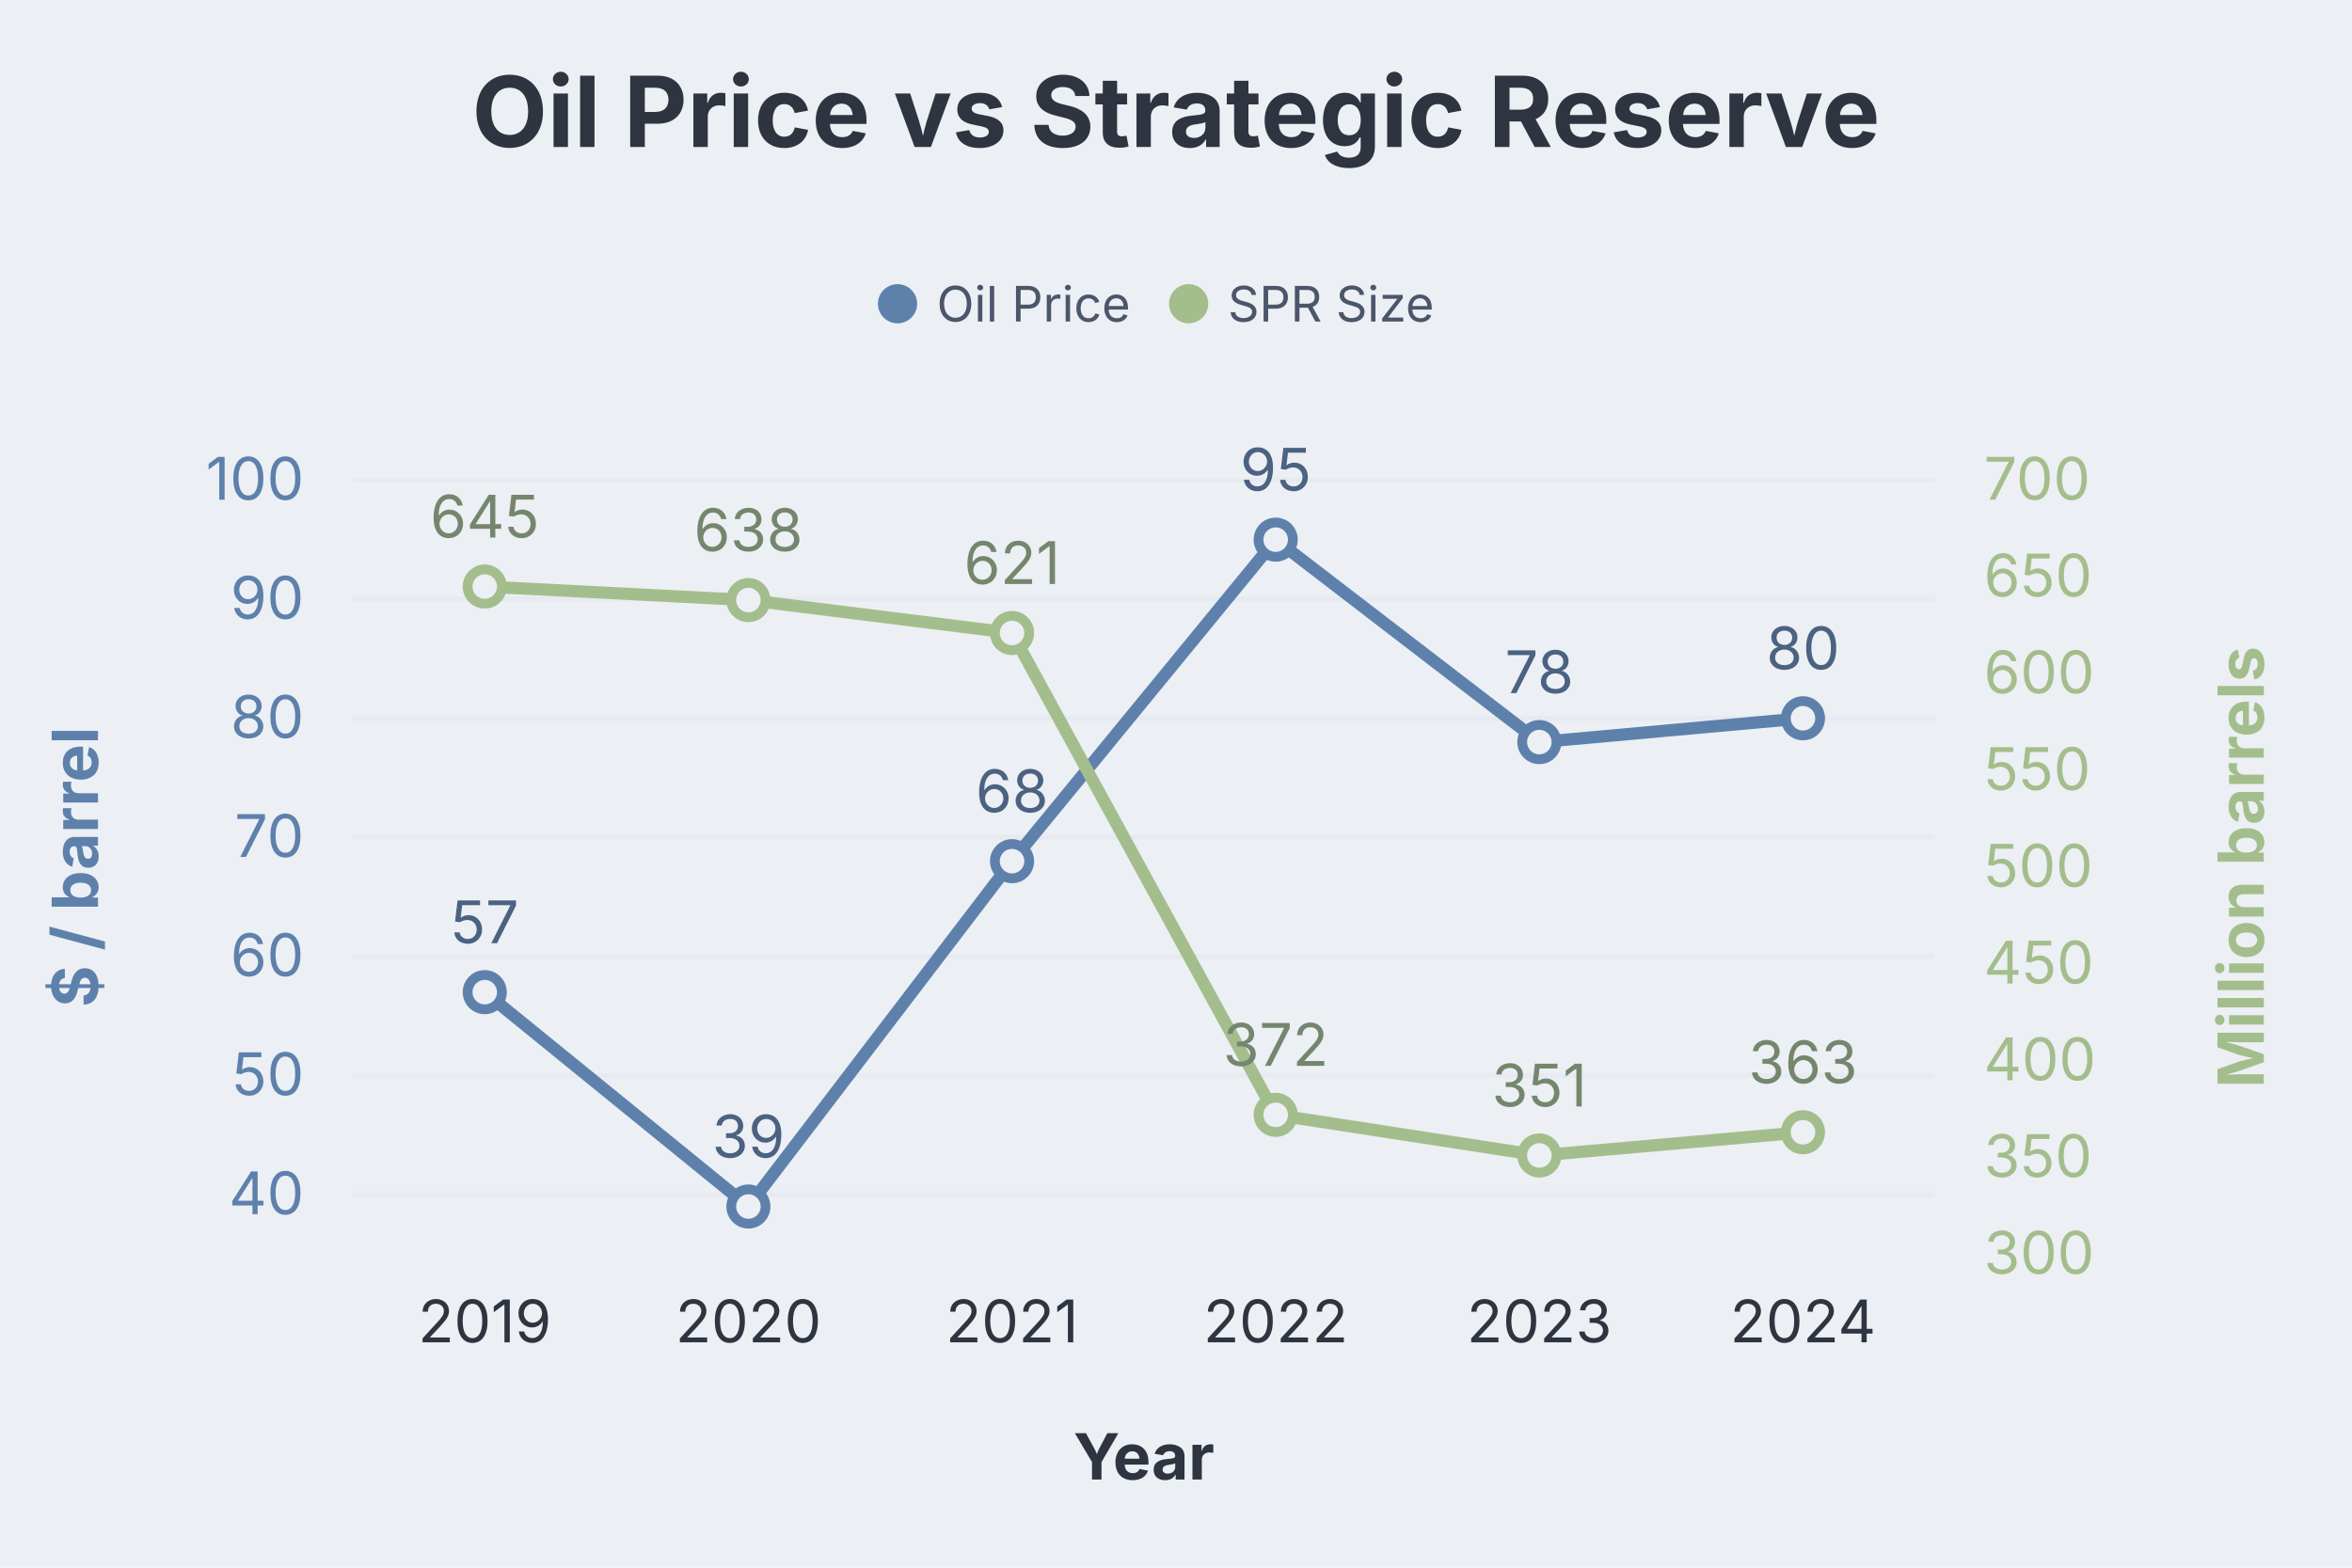
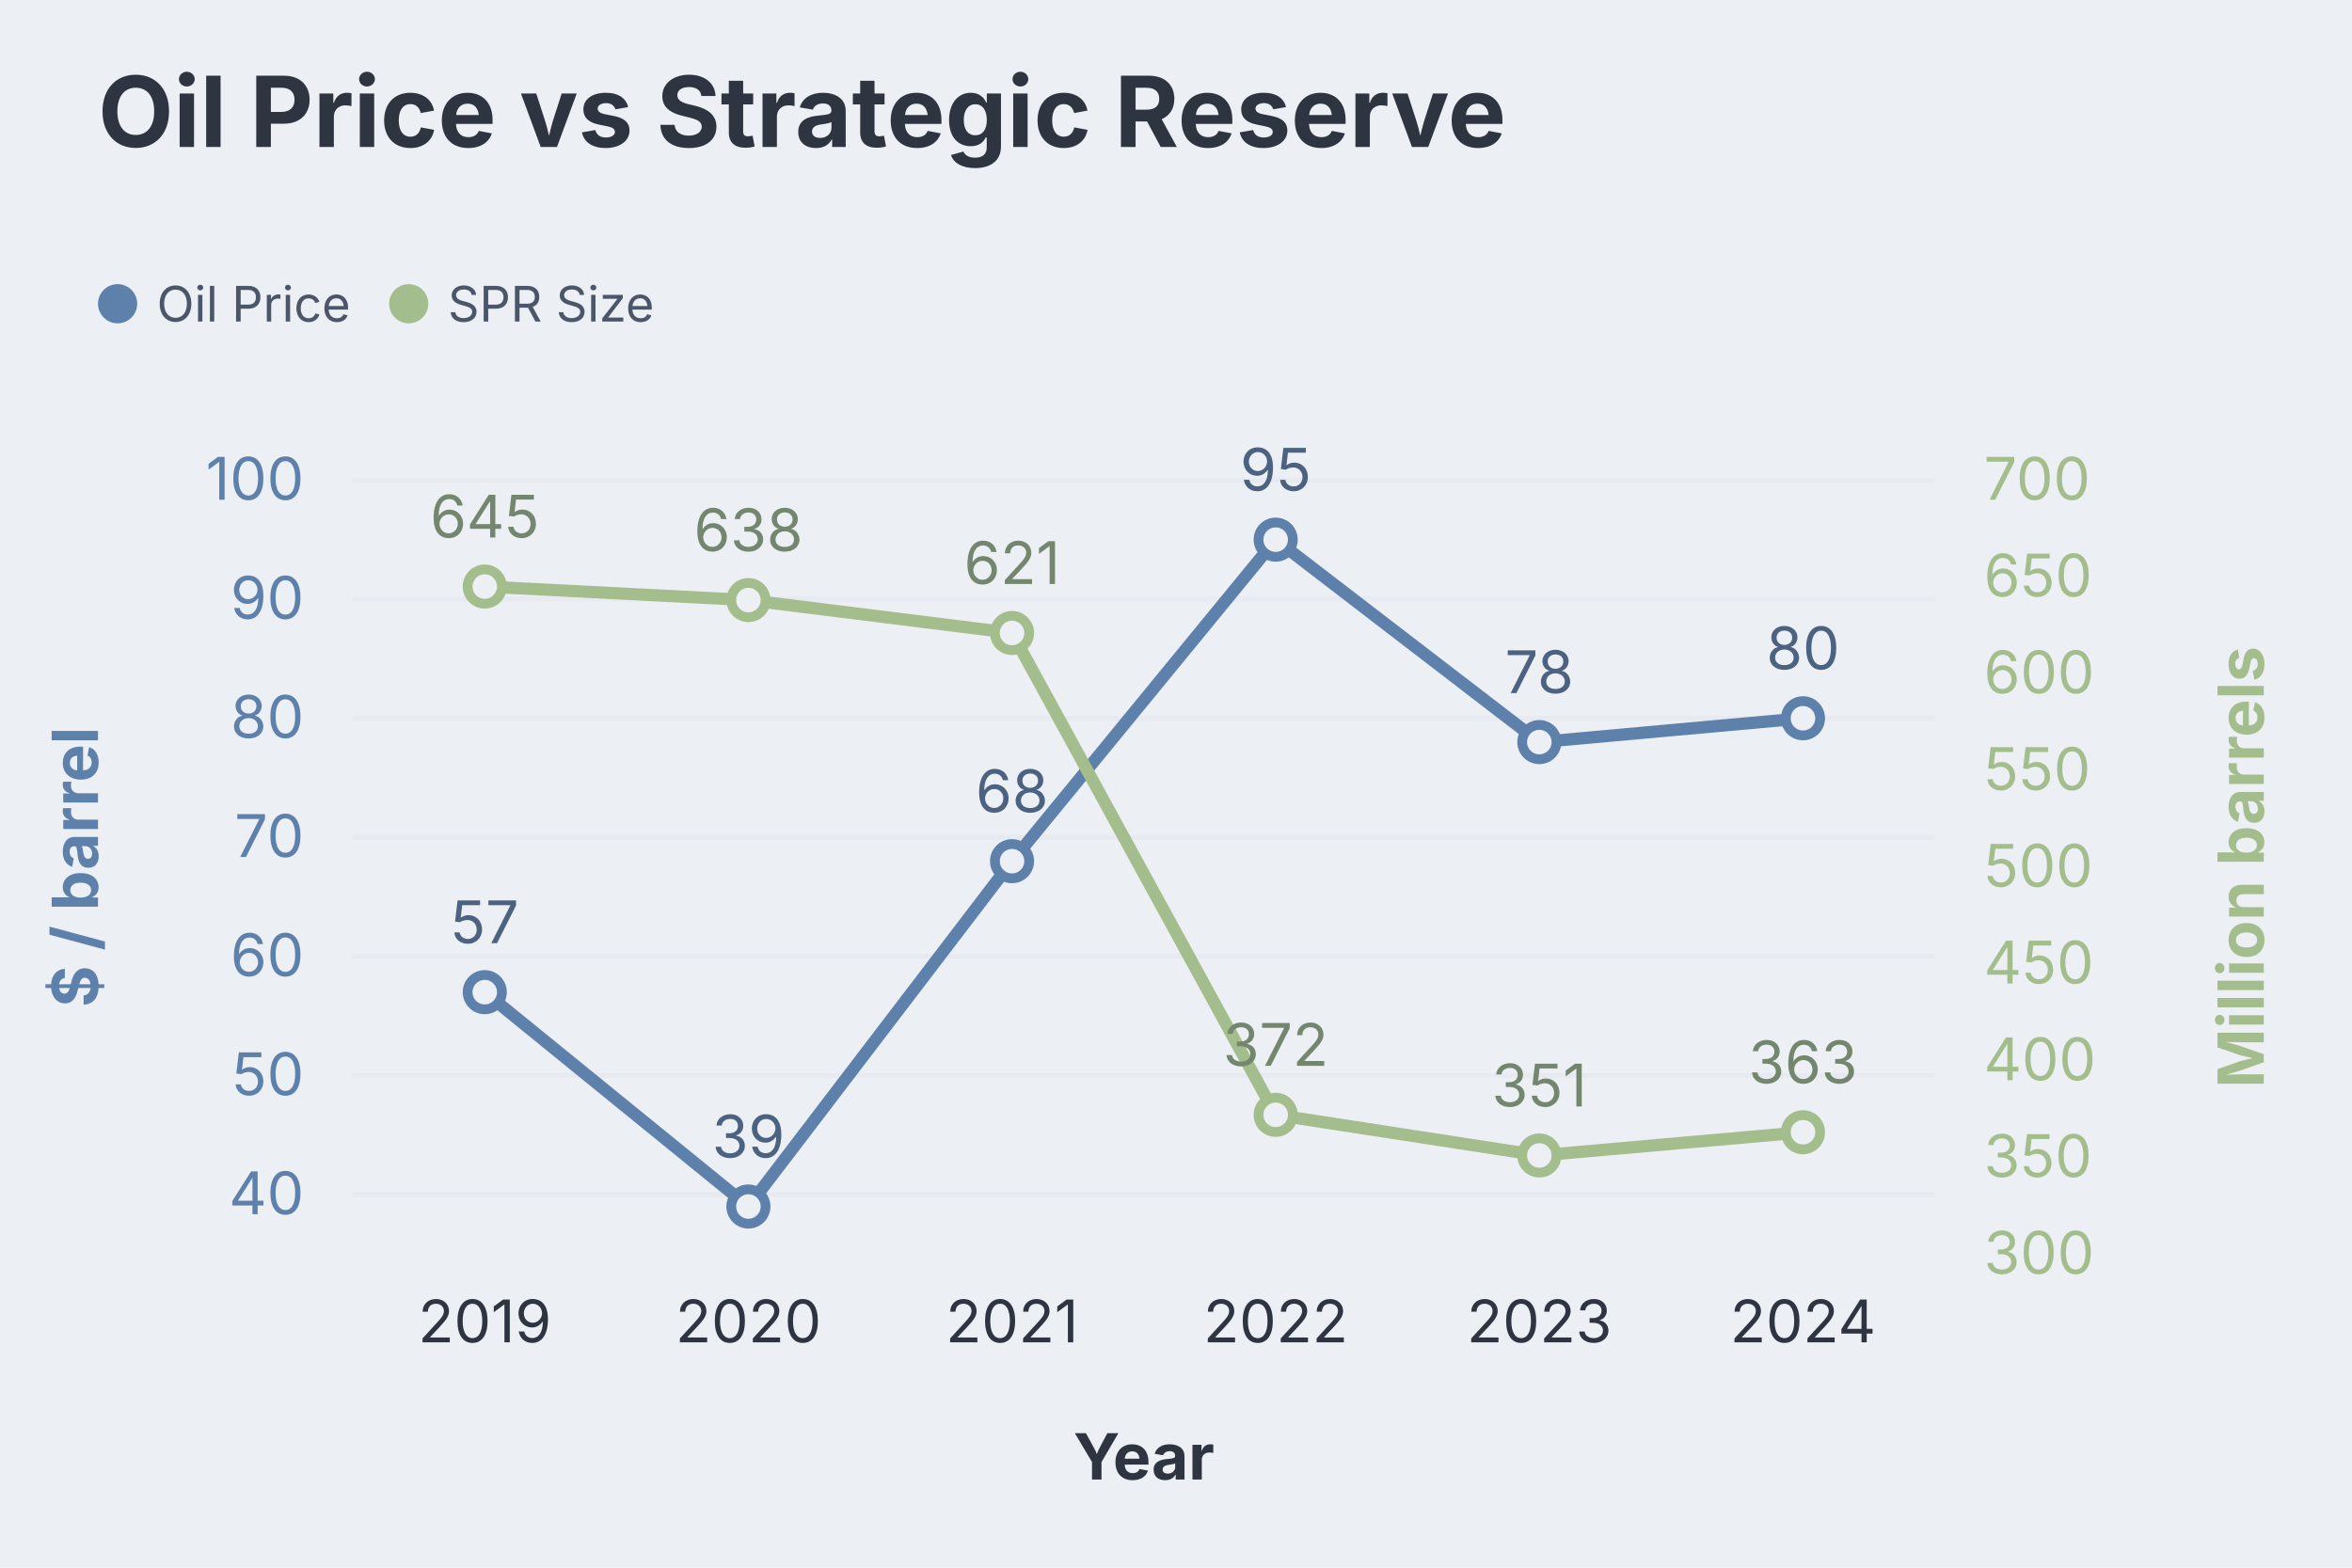
<svg xmlns="http://www.w3.org/2000/svg" aria-describedby="dgmo-desc-0b50bb2f" role="img" aria-label="Oil Price vs Strategic Reserve — Line diagram" width="480" height="320" viewBox="0 0 480 320" style="background: rgb(236, 239, 244); font-family: Inter, system-ui, Avenir, Helvetica, Arial, sans-serif;">
  <style>@media (hover:hover){svg:has(g.dgmo-series:hover) g.dgmo-series:not(:hover){opacity:0.4}svg:has([data-legend-entry="oil price"]:hover) g.dgmo-series:not([data-series-name="Oil Price"]){opacity:0.4}svg:has(g.dgmo-series[data-series-name="Oil Price"]:hover):has([data-legend-entry="oil price"]) [data-legend-entry]:not([data-legend-entry="oil price"]){opacity:0.4}svg:has([data-legend-entry="spr size"]:hover) g.dgmo-series:not([data-series-name="SPR Size"]){opacity:0.4}svg:has(g.dgmo-series[data-series-name="SPR Size"]:hover):has([data-legend-entry="spr size"]) [data-legend-entry]:not([data-legend-entry="spr size"]){opacity:0.4}}</style>
  <rect class="dgmo-canvas-bg" x="0" y="0" width="480" height="320" fill="#eceff4" />
-   <text class="chart-title" x="240" y="30" text-anchor="middle" fill="#2e3440" font-size="20" font-weight="bold" style="cursor: default;" data-line-number="1">Oil Price vs Strategic Reserve</text>
+   <text class="chart-title" x="20" y="30" text-anchor="start" fill="#2e3440" font-size="20" font-weight="bold" style="cursor: default;" data-line-number="1">Oil Price vs Strategic Reserve</text>
  <g transform="translate(0,48)">
-     <g class="chart-legend" data-legend-active="series">
-       <g transform="translate(179.17,0)" data-legend-group="series">
-         <g data-legend-entry="oil price" data-series-name="Oil Price">
-           <rect x="0" y="0" width="59.41" height="28" fill="transparent" />
-           <circle cx="4" cy="14" r="4" fill="#5e81ac" />
-           <text x="12" y="14" dominant-baseline="central" font-size="10" fill="#4c566a" font-family="Inter, system-ui, Avenir, Helvetica, Arial, sans-serif">Oil Price</text>
-         </g>
-         <g data-legend-entry="spr size" data-series-name="SPR Size">
-           <rect x="59.41" y="0" width="62.25" height="28" fill="transparent" />
-           <circle cx="63.41" cy="14" r="4" fill="#a3be8c" />
-           <text x="71.41" y="14" dominant-baseline="central" font-size="10" fill="#4c566a" font-family="Inter, system-ui, Avenir, Helvetica, Arial, sans-serif">SPR Size</text>
+     <g data-frame-legend="" data-dx="20" transform="translate(20,0)">
+       <g class="chart-legend" data-legend-active="series" data-legend-left="0" data-legend-right="121.66000000000001">
+         <g transform="translate(0,0)" data-legend-group="series">
+           <g data-legend-entry="oil price" data-series-name="Oil Price">
+             <rect x="0" y="0" width="59.41" height="28" fill="transparent" />
+             <circle cx="4" cy="14" r="4" fill="#5e81ac" />
+             <text x="12" y="14" dominant-baseline="central" font-size="10" fill="#4c566a" font-family="Inter, system-ui, Avenir, Helvetica, Arial, sans-serif">Oil Price</text>
+           </g>
+           <g data-legend-entry="spr size" data-series-name="SPR Size">
+             <rect x="59.41" y="0" width="62.25" height="28" fill="transparent" />
+             <circle cx="63.41" cy="14" r="4" fill="#a3be8c" />
+             <text x="71.41" y="14" dominant-baseline="central" font-size="10" fill="#4c566a" font-family="Inter, system-ui, Avenir, Helvetica, Arial, sans-serif">SPR Size</text>
+           </g>
        </g>
      </g>
    </g>
  </g>
  <line x1="72.028" x2="394.856" y1="243.846" y2="243.846" stroke="#d8dee9" stroke-opacity="0.25" />
  <text class="dgmo-tick" x="62.028" y="247.846" text-anchor="end" fill="#5e81ac" font-size="12" font-family="Inter, system-ui, Avenir, Helvetica, Arial, sans-serif">40</text>
  <line x1="72.028" x2="394.856" y1="219.538" y2="219.538" stroke="#d8dee9" stroke-opacity="0.25" />
  <text class="dgmo-tick" x="62.028" y="223.538" text-anchor="end" fill="#5e81ac" font-size="12" font-family="Inter, system-ui, Avenir, Helvetica, Arial, sans-serif">50</text>
  <line x1="72.028" x2="394.856" y1="195.231" y2="195.231" stroke="#d8dee9" stroke-opacity="0.25" />
  <text class="dgmo-tick" x="62.028" y="199.231" text-anchor="end" fill="#5e81ac" font-size="12" font-family="Inter, system-ui, Avenir, Helvetica, Arial, sans-serif">60</text>
  <line x1="72.028" x2="394.856" y1="170.923" y2="170.923" stroke="#d8dee9" stroke-opacity="0.25" />
  <text class="dgmo-tick" x="62.028" y="174.923" text-anchor="end" fill="#5e81ac" font-size="12" font-family="Inter, system-ui, Avenir, Helvetica, Arial, sans-serif">70</text>
  <line x1="72.028" x2="394.856" y1="146.615" y2="146.615" stroke="#d8dee9" stroke-opacity="0.25" />
  <text class="dgmo-tick" x="62.028" y="150.615" text-anchor="end" fill="#5e81ac" font-size="12" font-family="Inter, system-ui, Avenir, Helvetica, Arial, sans-serif">80</text>
  <line x1="72.028" x2="394.856" y1="122.308" y2="122.308" stroke="#d8dee9" stroke-opacity="0.25" />
  <text class="dgmo-tick" x="62.028" y="126.308" text-anchor="end" fill="#5e81ac" font-size="12" font-family="Inter, system-ui, Avenir, Helvetica, Arial, sans-serif">90</text>
  <line x1="72.028" x2="394.856" y1="98" y2="98" stroke="#d8dee9" stroke-opacity="0.25" />
  <text class="dgmo-tick" x="62.028" y="102" text-anchor="end" fill="#5e81ac" font-size="12" font-family="Inter, system-ui, Avenir, Helvetica, Arial, sans-serif">100</text>
  <text class="dgmo-tick" x="404.856" y="260" text-anchor="start" fill="#a3be8c" font-size="12" font-family="Inter, system-ui, Avenir, Helvetica, Arial, sans-serif">300</text>
  <text class="dgmo-tick" x="404.856" y="240.25" text-anchor="start" fill="#a3be8c" font-size="12" font-family="Inter, system-ui, Avenir, Helvetica, Arial, sans-serif">350</text>
  <text class="dgmo-tick" x="404.856" y="220.5" text-anchor="start" fill="#a3be8c" font-size="12" font-family="Inter, system-ui, Avenir, Helvetica, Arial, sans-serif">400</text>
  <text class="dgmo-tick" x="404.856" y="200.75" text-anchor="start" fill="#a3be8c" font-size="12" font-family="Inter, system-ui, Avenir, Helvetica, Arial, sans-serif">450</text>
  <text class="dgmo-tick" x="404.856" y="181" text-anchor="start" fill="#a3be8c" font-size="12" font-family="Inter, system-ui, Avenir, Helvetica, Arial, sans-serif">500</text>
  <text class="dgmo-tick" x="404.856" y="161.25" text-anchor="start" fill="#a3be8c" font-size="12" font-family="Inter, system-ui, Avenir, Helvetica, Arial, sans-serif">550</text>
  <text class="dgmo-tick" x="404.856" y="141.5" text-anchor="start" fill="#a3be8c" font-size="12" font-family="Inter, system-ui, Avenir, Helvetica, Arial, sans-serif">600</text>
  <text class="dgmo-tick" x="404.856" y="121.75" text-anchor="start" fill="#a3be8c" font-size="12" font-family="Inter, system-ui, Avenir, Helvetica, Arial, sans-serif">650</text>
  <text class="dgmo-tick" x="404.856" y="102" text-anchor="start" fill="#a3be8c" font-size="12" font-family="Inter, system-ui, Avenir, Helvetica, Arial, sans-serif">700</text>
  <text class="dgmo-tick" fill="#2e3440" font-size="12" font-family="Inter, system-ui, Avenir, Helvetica, Arial, sans-serif" x="98.93" y="274" text-anchor="middle">2019</text>
  <text class="dgmo-tick" fill="#2e3440" font-size="12" font-family="Inter, system-ui, Avenir, Helvetica, Arial, sans-serif" x="152.735" y="274" text-anchor="middle">2020</text>
  <text class="dgmo-tick" fill="#2e3440" font-size="12" font-family="Inter, system-ui, Avenir, Helvetica, Arial, sans-serif" x="206.54" y="274" text-anchor="middle">2021</text>
  <text class="dgmo-tick" fill="#2e3440" font-size="12" font-family="Inter, system-ui, Avenir, Helvetica, Arial, sans-serif" x="260.344" y="274" text-anchor="middle">2022</text>
  <text class="dgmo-tick" fill="#2e3440" font-size="12" font-family="Inter, system-ui, Avenir, Helvetica, Arial, sans-serif" x="314.149" y="274" text-anchor="middle">2023</text>
  <text class="dgmo-tick" fill="#2e3440" font-size="12" font-family="Inter, system-ui, Avenir, Helvetica, Arial, sans-serif" x="367.954" y="274" text-anchor="middle">2024</text>
  <rect class="dgmo-plot-rect" x="72.028" y="98" width="322.828" height="158" fill="transparent" />
  <g class="dgmo-series" data-series-index="0" data-series-name="Oil Price" data-axis="left" data-color="#5e81ac" data-line-number="6">
    <path class="dgmo-series-line" d="M98.93,202.523L152.735,246.277L206.54,175.785L260.344,110.154L314.149,151.477L367.954,146.615" fill="none" stroke="#5e81ac" stroke-width="2.5" stroke-linejoin="round" stroke-linecap="round" />
    <path class="dgmo-series-hit" d="M98.93,202.523L152.735,246.277L206.54,175.785L260.344,110.154L314.149,151.477L367.954,146.615" fill="none" stroke="transparent" stroke-width="16" stroke-linejoin="round" stroke-linecap="round" />
    <circle class="dgmo-pt" data-series-index="0" data-series-name="Oil Price" data-color="#5e81ac" data-x-index="0" data-x-label="2019" data-value="57" data-line-number="10" cx="98.93" cy="202.523" r="3.5" fill="#eceff4" stroke="#5e81ac" stroke-width="2" />
    <circle class="dgmo-pt" data-series-index="0" data-series-name="Oil Price" data-color="#5e81ac" data-x-index="1" data-x-label="2020" data-value="39" data-line-number="11" cx="152.735" cy="246.277" r="3.5" fill="#eceff4" stroke="#5e81ac" stroke-width="2" />
    <circle class="dgmo-pt" data-series-index="0" data-series-name="Oil Price" data-color="#5e81ac" data-x-index="2" data-x-label="2021" data-value="68" data-line-number="12" cx="206.54" cy="175.785" r="3.5" fill="#eceff4" stroke="#5e81ac" stroke-width="2" />
    <circle class="dgmo-pt" data-series-index="0" data-series-name="Oil Price" data-color="#5e81ac" data-x-index="3" data-x-label="2022" data-value="95" data-line-number="13" cx="260.344" cy="110.154" r="3.5" fill="#eceff4" stroke="#5e81ac" stroke-width="2" />
    <circle class="dgmo-pt" data-series-index="0" data-series-name="Oil Price" data-color="#5e81ac" data-x-index="4" data-x-label="2023" data-value="78" data-line-number="14" cx="314.149" cy="151.477" r="3.5" fill="#eceff4" stroke="#5e81ac" stroke-width="2" />
    <circle class="dgmo-pt" data-series-index="0" data-series-name="Oil Price" data-color="#5e81ac" data-x-index="5" data-x-label="2024" data-value="80" data-line-number="15" cx="367.954" cy="146.615" r="3.5" fill="#eceff4" stroke="#5e81ac" stroke-width="2" />
  </g>
  <g class="dgmo-series" data-series-index="1" data-series-name="SPR Size" data-axis="right" data-color="#a3be8c" data-line-number="8">
    <path class="dgmo-series-line" d="M98.93,119.725L152.735,122.49L206.54,129.205L260.344,227.56L314.149,235.855L367.954,231.115" fill="none" stroke="#a3be8c" stroke-width="2.5" stroke-linejoin="round" stroke-linecap="round" />
    <path class="dgmo-series-hit" d="M98.93,119.725L152.735,122.49L206.54,129.205L260.344,227.56L314.149,235.855L367.954,231.115" fill="none" stroke="transparent" stroke-width="16" stroke-linejoin="round" stroke-linecap="round" />
    <circle class="dgmo-pt" data-series-index="1" data-series-name="SPR Size" data-color="#a3be8c" data-x-index="0" data-x-label="2019" data-value="645" data-line-number="10" cx="98.93" cy="119.725" r="3.5" fill="#eceff4" stroke="#a3be8c" stroke-width="2" />
    <circle class="dgmo-pt" data-series-index="1" data-series-name="SPR Size" data-color="#a3be8c" data-x-index="1" data-x-label="2020" data-value="638" data-line-number="11" cx="152.735" cy="122.49" r="3.5" fill="#eceff4" stroke="#a3be8c" stroke-width="2" />
    <circle class="dgmo-pt" data-series-index="1" data-series-name="SPR Size" data-color="#a3be8c" data-x-index="2" data-x-label="2021" data-value="621" data-line-number="12" cx="206.54" cy="129.205" r="3.5" fill="#eceff4" stroke="#a3be8c" stroke-width="2" />
    <circle class="dgmo-pt" data-series-index="1" data-series-name="SPR Size" data-color="#a3be8c" data-x-index="3" data-x-label="2022" data-value="372" data-line-number="13" cx="260.344" cy="227.56" r="3.5" fill="#eceff4" stroke="#a3be8c" stroke-width="2" />
    <circle class="dgmo-pt" data-series-index="1" data-series-name="SPR Size" data-color="#a3be8c" data-x-index="4" data-x-label="2023" data-value="351" data-line-number="14" cx="314.149" cy="235.855" r="3.5" fill="#eceff4" stroke="#a3be8c" stroke-width="2" />
    <circle class="dgmo-pt" data-series-index="1" data-series-name="SPR Size" data-color="#a3be8c" data-x-index="5" data-x-label="2024" data-value="363" data-line-number="15" cx="367.954" cy="231.115" r="3.5" fill="#eceff4" stroke="#a3be8c" stroke-width="2" />
  </g>
  <text x="98.93" y="192.523" text-anchor="middle" fill="#4b6281" font-size="12" font-family="Inter, system-ui, Avenir, Helvetica, Arial, sans-serif">57</text>
  <text x="152.735" y="236.277" text-anchor="middle" fill="#4b6281" font-size="12" font-family="Inter, system-ui, Avenir, Helvetica, Arial, sans-serif">39</text>
  <text x="206.54" y="165.785" text-anchor="middle" fill="#4b6281" font-size="12" font-family="Inter, system-ui, Avenir, Helvetica, Arial, sans-serif">68</text>
  <text x="260.344" y="100.154" text-anchor="middle" fill="#4b6281" font-size="12" font-family="Inter, system-ui, Avenir, Helvetica, Arial, sans-serif">95</text>
  <text x="314.149" y="141.477" text-anchor="middle" fill="#4b6281" font-size="12" font-family="Inter, system-ui, Avenir, Helvetica, Arial, sans-serif">78</text>
  <text x="367.954" y="136.615" text-anchor="middle" fill="#4b6281" font-size="12" font-family="Inter, system-ui, Avenir, Helvetica, Arial, sans-serif">80</text>
  <text x="98.93" y="109.725" text-anchor="middle" fill="#74876e" font-size="12" font-family="Inter, system-ui, Avenir, Helvetica, Arial, sans-serif">645</text>
  <text x="152.735" y="112.49" text-anchor="middle" fill="#74876e" font-size="12" font-family="Inter, system-ui, Avenir, Helvetica, Arial, sans-serif">638</text>
  <text x="206.54" y="119.205" text-anchor="middle" fill="#74876e" font-size="12" font-family="Inter, system-ui, Avenir, Helvetica, Arial, sans-serif">621</text>
  <text x="260.344" y="217.56" text-anchor="middle" fill="#74876e" font-size="12" font-family="Inter, system-ui, Avenir, Helvetica, Arial, sans-serif">372</text>
  <text x="314.149" y="225.855" text-anchor="middle" fill="#74876e" font-size="12" font-family="Inter, system-ui, Avenir, Helvetica, Arial, sans-serif">351</text>
  <text x="367.954" y="221.115" text-anchor="middle" fill="#74876e" font-size="12" font-family="Inter, system-ui, Avenir, Helvetica, Arial, sans-serif">363</text>
  <text x="233.442" y="302" text-anchor="middle" fill="#2e3440" font-size="13" font-family="Inter, system-ui, Avenir, Helvetica, Arial, sans-serif" font-weight="bold">Year</text>
  <text transform="translate(20,177) rotate(-90)" text-anchor="middle" fill="#5e81ac" font-size="13" font-family="Inter, system-ui, Avenir, Helvetica, Arial, sans-serif" font-weight="bold">$ / barrel</text>
  <text transform="translate(462,177) rotate(-90)" text-anchor="middle" fill="#a3be8c" font-size="13" font-family="Inter, system-ui, Avenir, Helvetica, Arial, sans-serif" font-weight="bold">Million barrels</text>
  <rect class="dgmo-axis-legend" data-axis-legend="left" x="0" y="98" width="72.028" height="158" fill="transparent" style="cursor:pointer" />
  <rect class="dgmo-axis-legend" data-axis-legend="right" x="394.856" y="98" width="85.144" height="158" fill="transparent" style="cursor:pointer" />
</svg>
